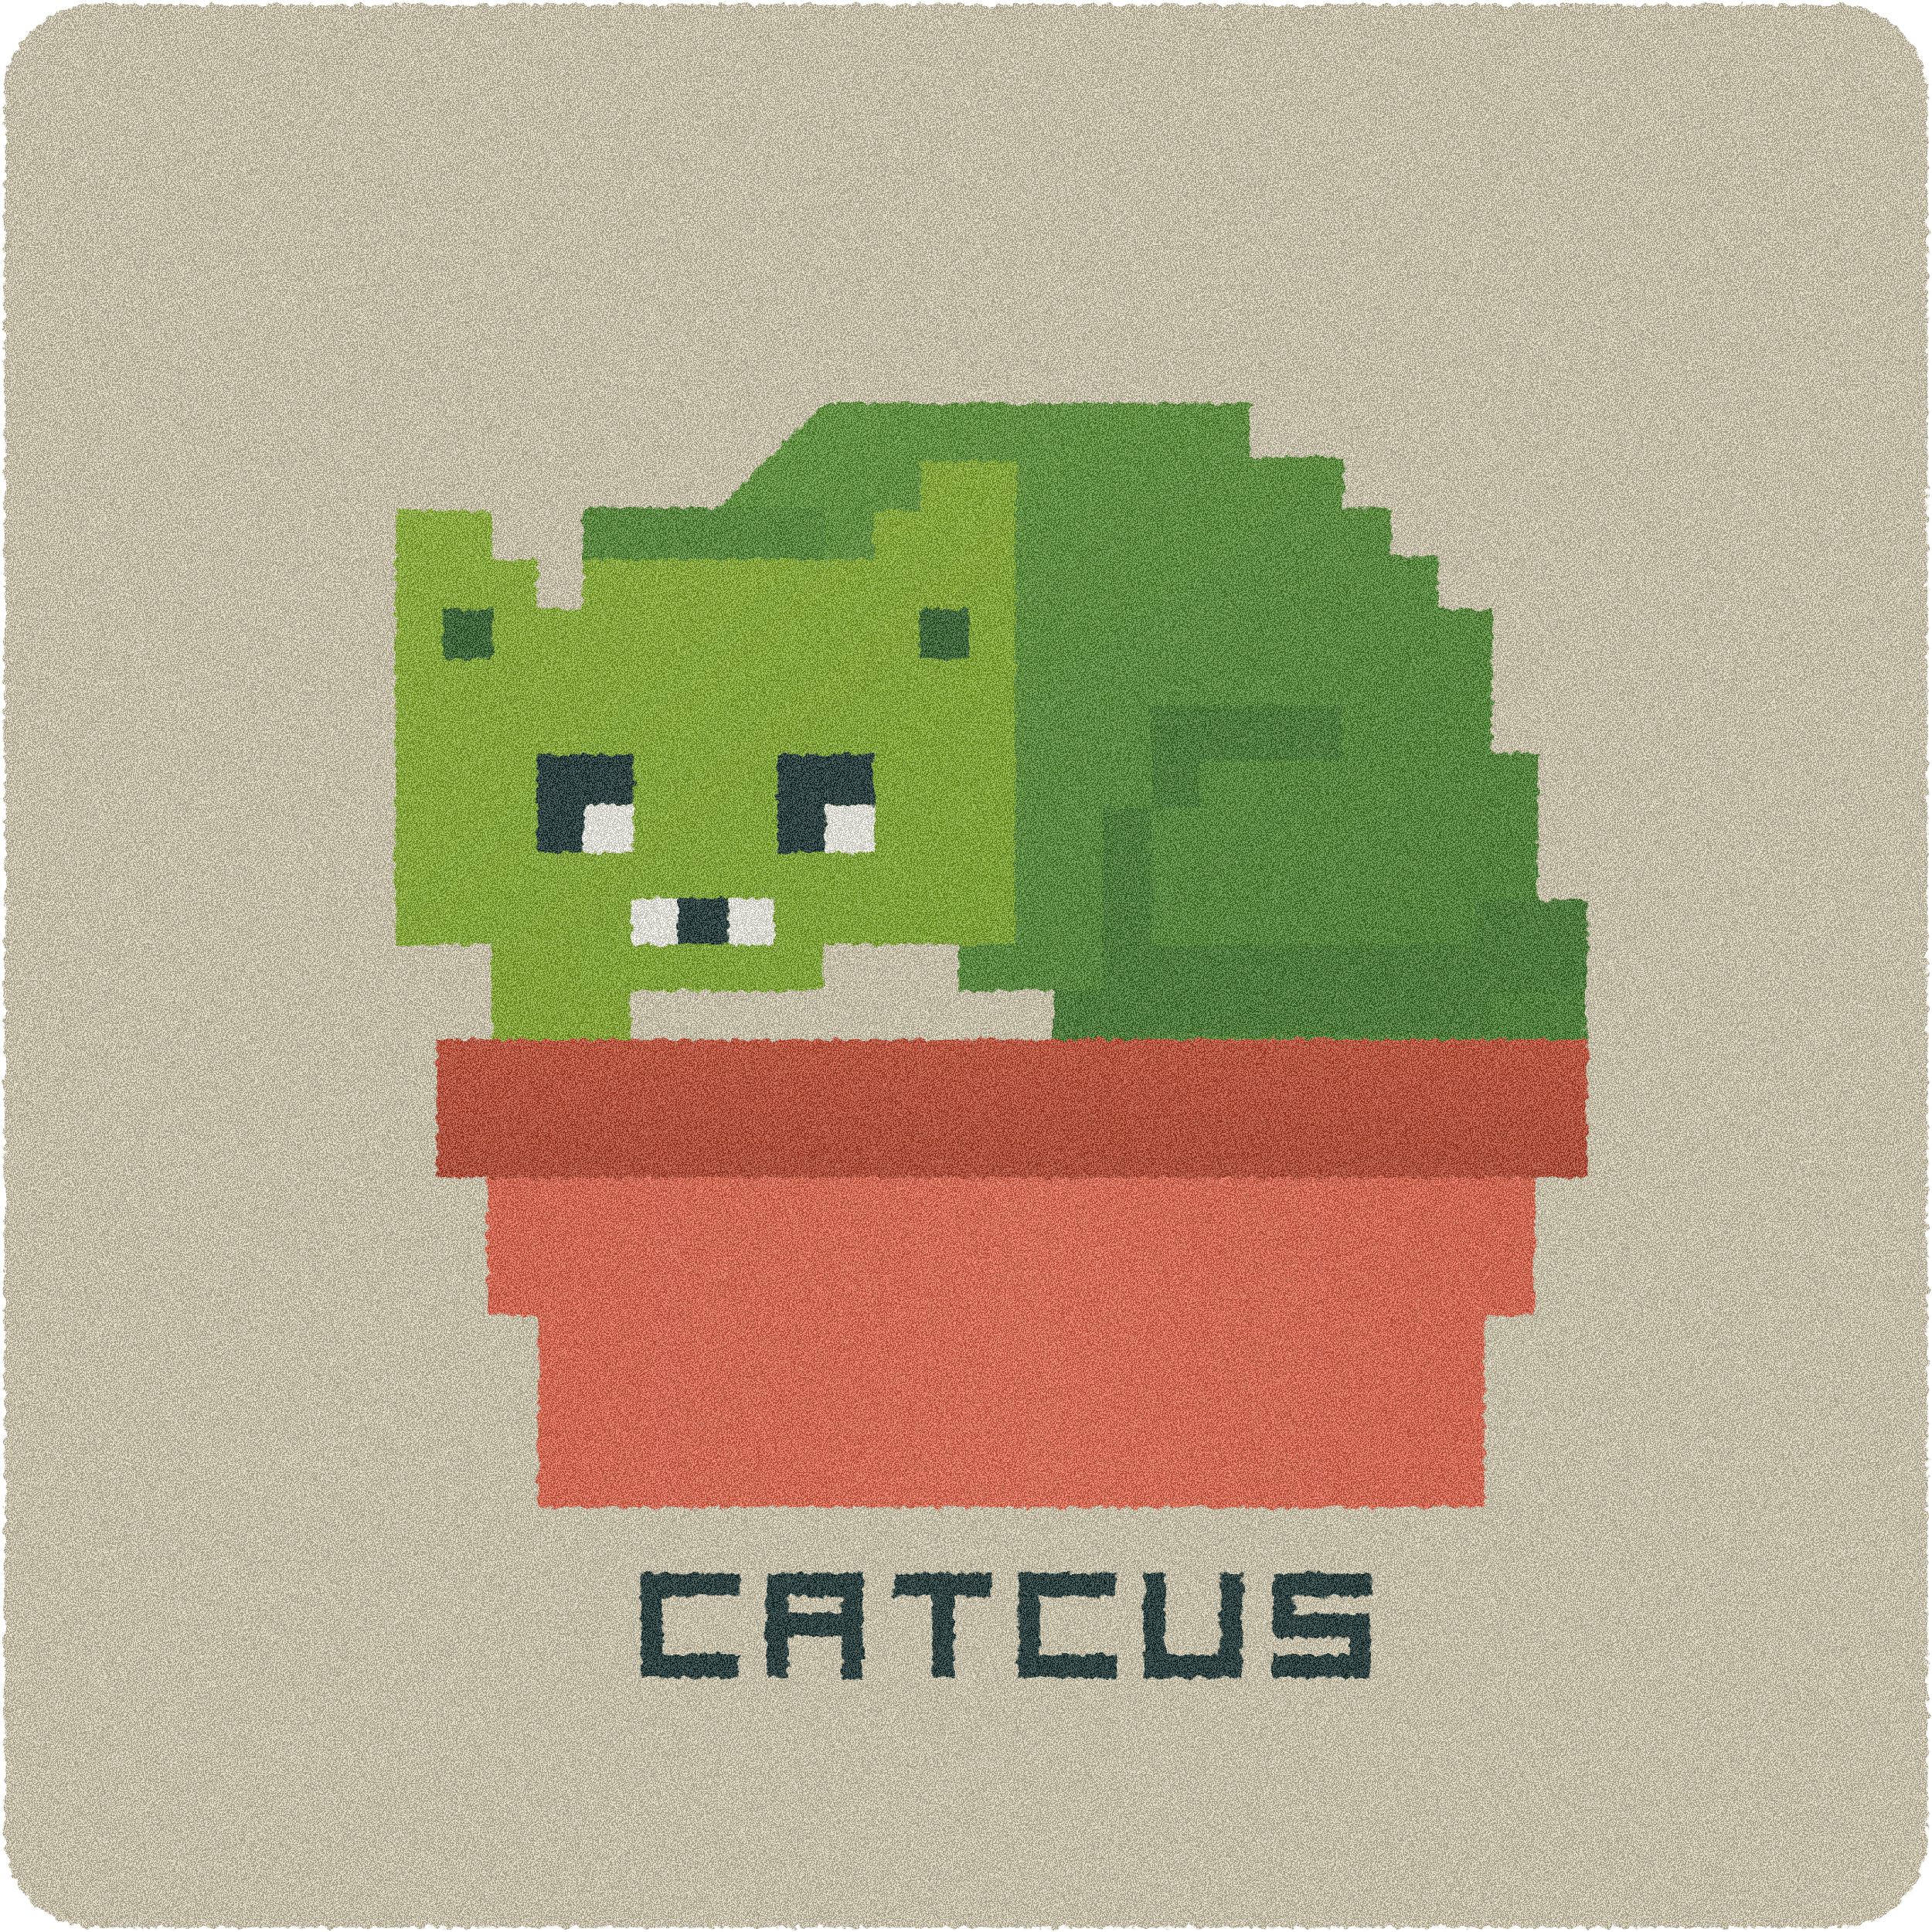
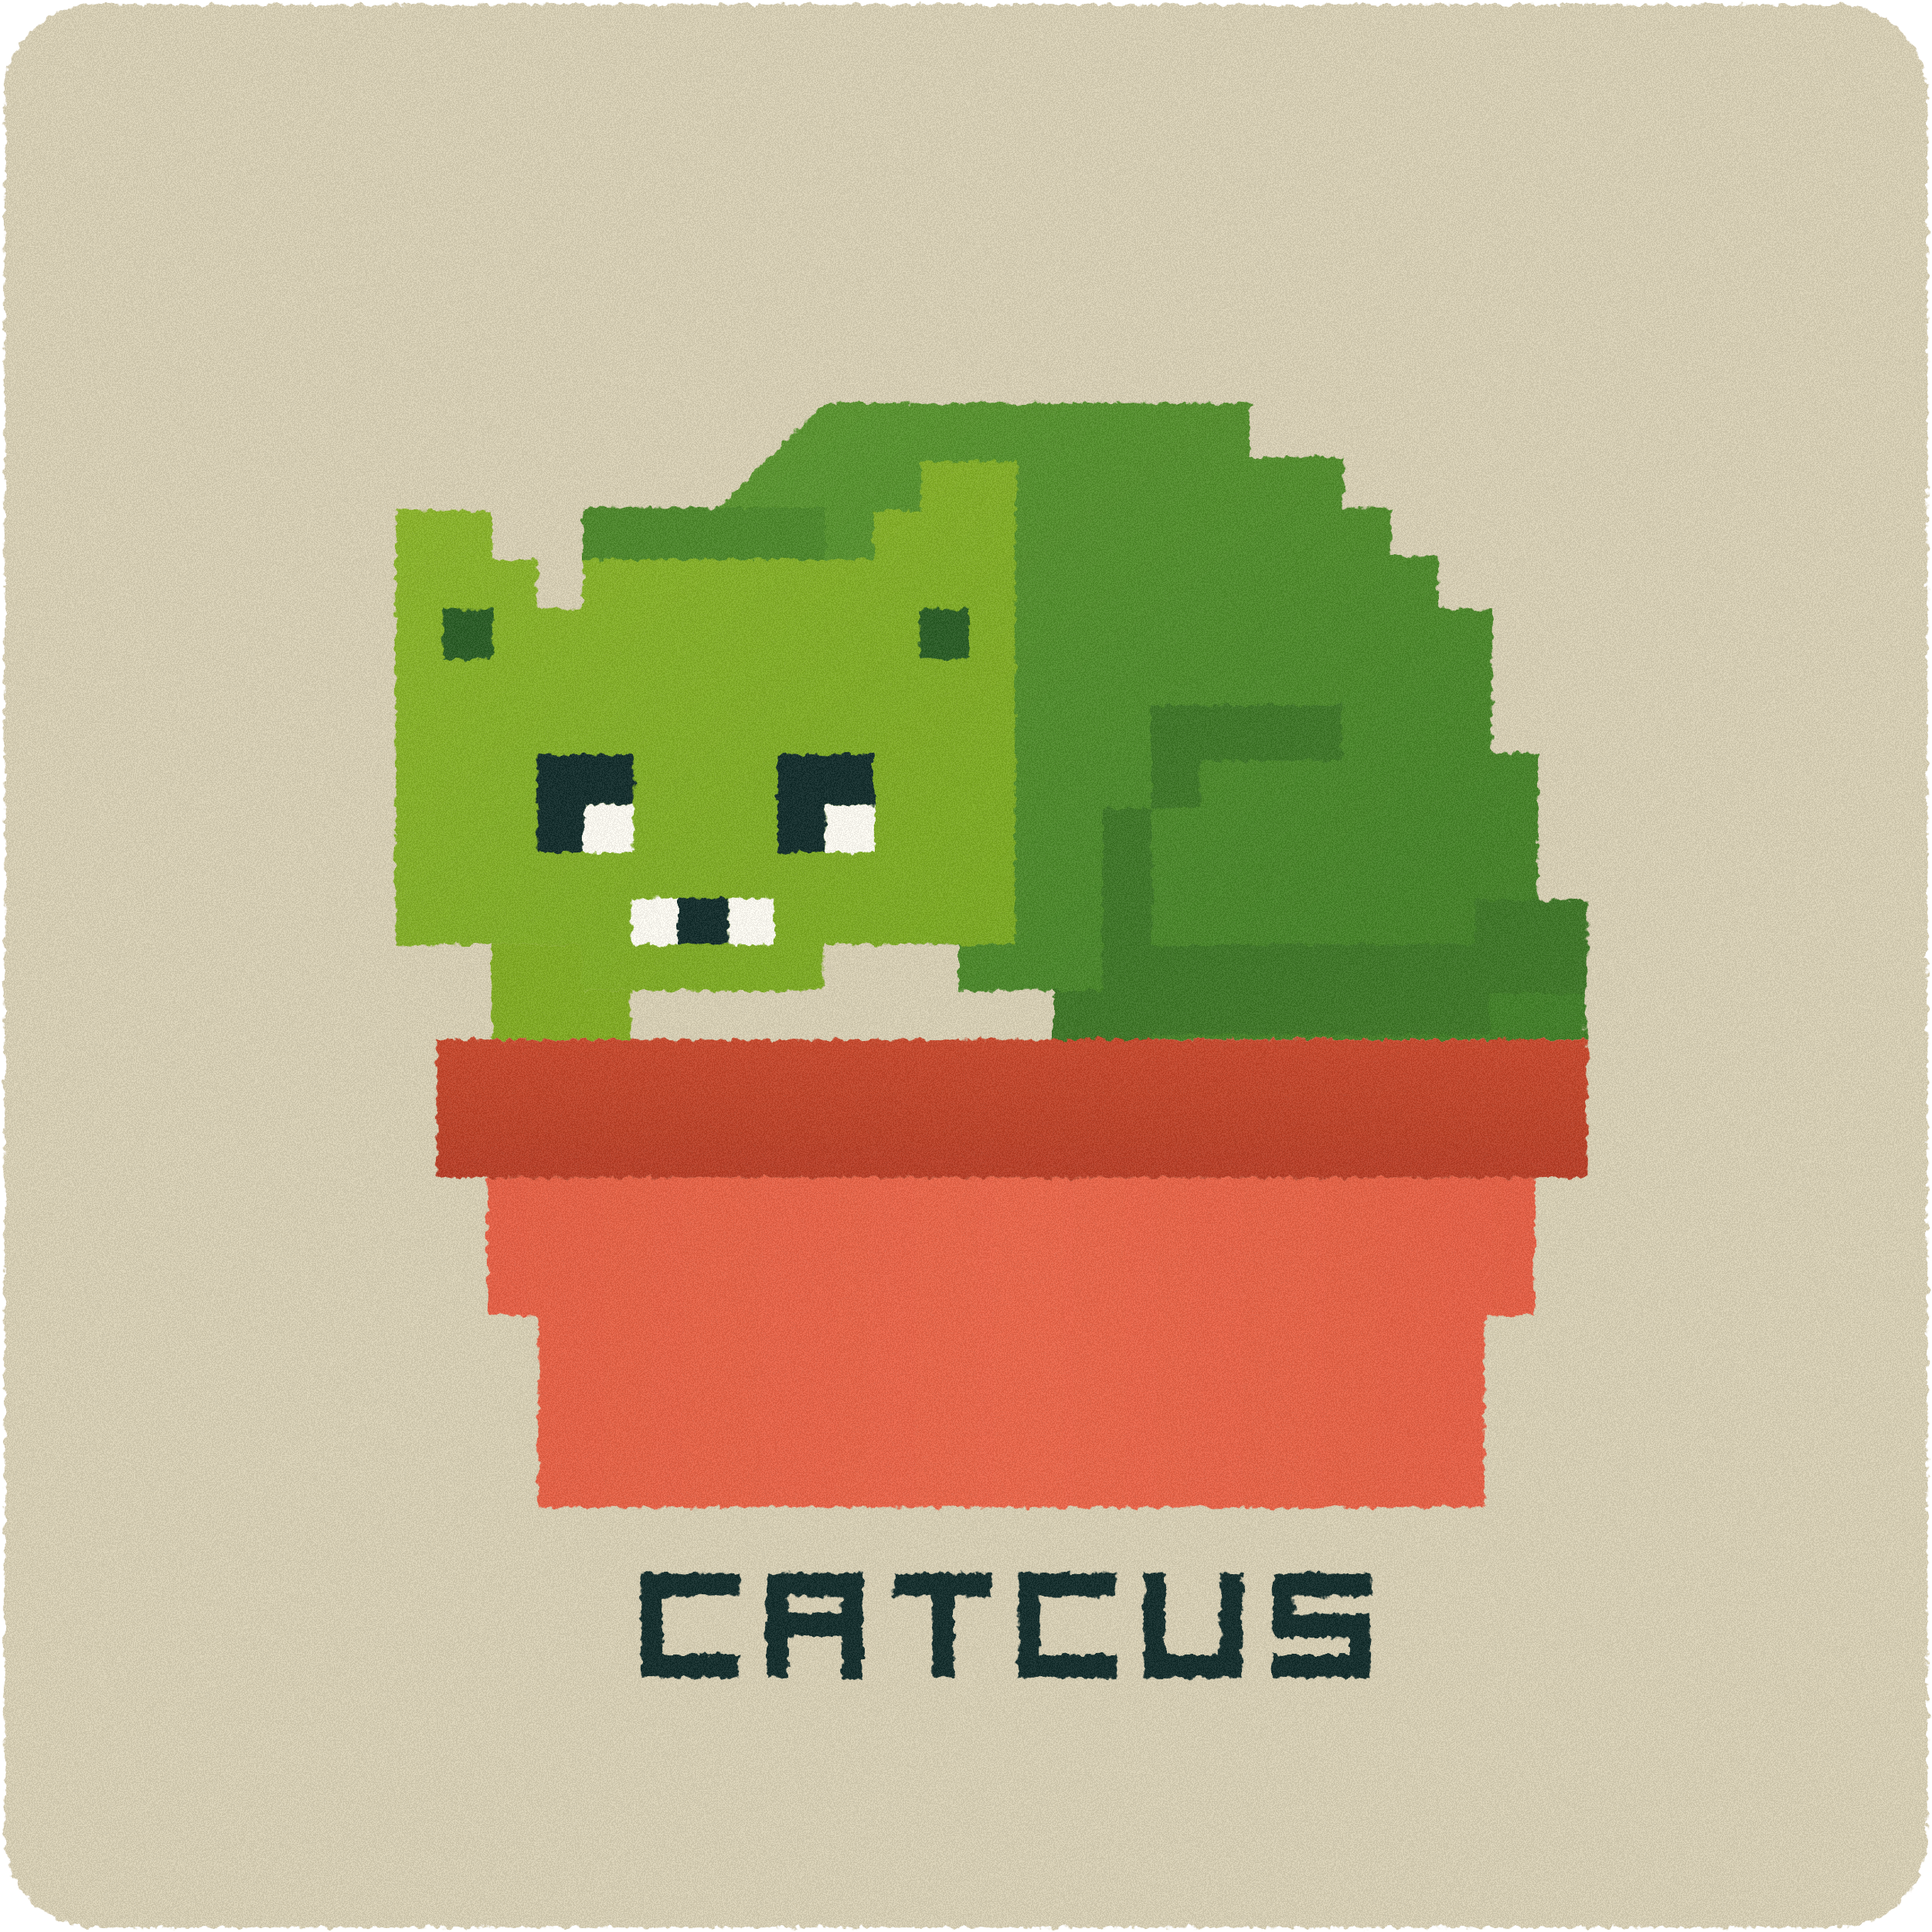
<svg xmlns="http://www.w3.org/2000/svg" width="854" height="854" viewBox="0 0 854 854" fill="none">
  <g id="Main Logo" data-node-id="27:238" filter="url(#filter0_gn_27_238)">
    <path d="M2 42C2 19.909 19.909 2 42 2H812C834.091 2 852 19.909 852 42V812C852 834.091 834.091 852 812 852H42C19.909 852 2 834.091 2 812V42Z" fill="#DBD2B6" />
    <path d="M364.64 178.236H552.399V201.96H593.746V224.329H614.759V246.019H635.772V269.065H659.496V332.781H679.831V417.51H700.844V459.536H679.831V481.227H658.818V459.536H509.018V481.227H465.636V437.845H423.611V417.51H402.598V396.498H381.585V375.485H360.573V269.065H317.869V246.697H296.856V224.329H317.869L364.64 178.236Z" fill="url(#paint0_linear_27_238)" />
    <path d="M257.542 224.329H364.64V269.065H257.542V224.329Z" fill="#4B8829" />
    <path d="M509.018 311.769H593.069V336.171H530.708V357.183H509.018V418.188H487.327V357.183H509.018V311.769ZM487.327 417.51H658.14V457.502H487.327V417.51ZM652.04 397.853H701.522V439.201H652.04V397.853ZM465.636 437.845H509.018L509.018 481.227H465.636V437.845Z" fill="#3C7624" />
    <path d="M174.847 225.684H217.55V247.375H237.207V269.065H257.542L257.542 247.375H386.33V225.684H407.343V203.994H449.368V225.684H448.691V417.51H363.962V437.845H257.542V417.51H174.847V225.684Z" fill="url(#paint1_linear_27_238)" />
    <path d="M217.55 417.51L257.542 417.51V437.845L278.555 437.845V459.536H217.55V417.51Z" fill="#81AD20" />
    <path d="M195.86 269.065H217.55V291.434H195.86V269.065ZM406.665 269.065H428.356V291.434H406.665V269.065Z" fill="#275B22" />
    <path d="M237.207 333.459H279.911V355.828H258.22V376.841H237.207V333.459ZM343.627 333.459H386.33V355.828H364.64V376.841H343.627V333.459ZM299.568 397.175H321.936V417.51H299.568V397.175Z" fill="#102B2A" />
    <path d="M258.22 355.828H279.911L279.911 376.84L258.22 376.841V355.828ZM364.64 355.828H386.33L386.33 376.84L364.64 376.841V355.828ZM279.233 397.175L299.568 397.175V417.51L279.233 417.51V397.175ZM321.936 397.175L342.271 397.175V417.51L321.936 417.51V397.175Z" fill="#FFFDF4" />
    <path d="M193.148 459.536H701.522V520.541H193.148V459.536Z" fill="url(#paint2_linear_27_238)" />
    <path d="M215.517 520.541H678.475V581.545H656.107V666.274H237.885V581.545H215.517V520.541Z" fill="url(#paint3_linear_27_238)" />
    <path d="M283.3 695.421H326.681V705.589H292.789V731.346H326.681V741.514H283.3V695.421Z" fill="#102B2A" />
    <path d="M338.882 695.421H381.585V741.514H372.096V723.212H348.372V741.514H338.882V695.421ZM348.372 705.589V713.045H372.096V705.589H348.372Z" fill="#102B2A" />
    <path d="M395.142 695.421H438.523V705.589H421.577V741.514H412.088V705.589H395.142V695.421Z" fill="#102B2A" />
    <path d="M450.046 695.421H493.427V705.589H459.536V731.346H493.427V741.514H450.046V695.421Z" fill="#102B2A" />
    <path d="M505.628 695.421H515.118V731.346H539.52V695.421H549.01V741.514H505.628V695.421Z" fill="#102B2A" />
    <path d="M562.566 695.421H605.947V705.589H572.056V713.722H605.947V741.514H562.566V731.346H596.458V723.89H562.566V695.421Z" fill="#102B2A" />
  </g>
  <defs>
    <filter id="filter0_gn_27_238" x="0" y="0" width="854" height="854" filterUnits="userSpaceOnUse" color-interpolation-filters="sRGB">
      <feFlood flood-opacity="0" result="BackgroundImageFix" />
      <feBlend mode="normal" in="SourceGraphic" in2="BackgroundImageFix" result="shape" />
      <feTurbulence type="fractalNoise" baseFrequency="0.25 0.25" numOctaves="3" seed="9505" />
      <feDisplacementMap in="shape" scale="4" xChannelSelector="R" yChannelSelector="G" result="displacedImage" width="100%" height="100%" />
      <feMerge result="effect1_texture_27_238">
        <feMergeNode in="displacedImage" />
      </feMerge>
      <feTurbulence type="fractalNoise" baseFrequency="2 2" stitchTiles="stitch" numOctaves="3" result="noise" seed="8415" />
      <feColorMatrix in="noise" type="luminanceToAlpha" result="alphaNoise" />
      <feComponentTransfer in="alphaNoise" result="coloredNoise1">
        <feFuncA type="discrete" tableValues="1 1 1 1 1 1 1 1 1 1 1 1 1 1 1 1 1 1 1 1 1 1 1 1 1 1 1 1 1 1 1 1 1 1 1 1 1 1 1 1 1 1 1 1 1 1 1 1 1 1 1 0 0 0 0 0 0 0 0 0 0 0 0 0 0 0 0 0 0 0 0 0 0 0 0 0 0 0 0 0 0 0 0 0 0 0 0 0 0 0 0 0 0 0 0 0 0 0 0 0 " />
      </feComponentTransfer>
      <feComposite operator="in" in2="effect1_texture_27_238" in="coloredNoise1" result="noise1Clipped" />
      <feComponentTransfer in="alphaNoise" result="coloredNoise2">
        <feFuncA type="discrete" tableValues="0 0 0 0 0 0 0 0 0 0 0 0 0 0 0 0 0 0 0 0 0 0 0 0 0 0 0 0 0 0 0 0 0 0 0 0 0 0 0 0 0 0 0 0 0 0 0 0 0 1 1 1 1 1 1 1 1 1 1 1 1 1 1 1 1 1 1 1 1 1 1 1 1 1 1 1 1 1 1 1 1 1 1 1 1 1 1 1 1 1 1 1 1 1 1 1 1 1 1 1 " />
      </feComponentTransfer>
      <feComposite operator="in" in2="effect1_texture_27_238" in="coloredNoise2" result="noise2Clipped" />
-       <feFlood flood-color="rgba(0, 0, 0, 0.25)" result="color1Flood" />
+       <feFlood flood-color="rgba(0, 0, 0, 0.07)" result="color1Flood" />
      <feComposite operator="in" in2="noise1Clipped" in="color1Flood" result="color1" />
-       <feFlood flood-color="rgba(255, 255, 255, 0.25)" result="color2Flood" />
+       <feFlood flood-color="rgba(255, 255, 255, 0.07)" result="color2Flood" />
      <feComposite operator="in" in2="noise2Clipped" in="color2Flood" result="color2" />
      <feMerge result="effect2_noise_27_238">
        <feMergeNode in="effect1_texture_27_238" />
        <feMergeNode in="color1" />
        <feMergeNode in="color2" />
      </feMerge>
    </filter>
    <linearGradient id="paint0_linear_27_238" x1="296.856" y1="178.236" x2="587.727" y2="566.064" gradientUnits="userSpaceOnUse">
      <stop stop-color="#5B982E" />
      <stop offset="1" stop-color="#3D7C24" />
    </linearGradient>
    <linearGradient id="paint1_linear_27_238" x1="174.847" y1="203.994" x2="405.724" y2="475.024" gradientUnits="userSpaceOnUse">
      <stop stop-color="#8BB629" />
      <stop offset="1" stop-color="#79A91F" />
    </linearGradient>
    <linearGradient id="paint2_linear_27_238" x1="193.148" y1="459.536" x2="193.148" y2="520.541" gradientUnits="userSpaceOnUse">
      <stop stop-color="#C9472B" />
      <stop offset="1" stop-color="#B93C24" />
    </linearGradient>
    <linearGradient id="paint3_linear_27_238" x1="215.517" y1="520.54" x2="678.475" y2="520.54" gradientUnits="userSpaceOnUse">
      <stop stop-color="#E85E43" />
      <stop offset="0.52" stop-color="#ED6548" />
      <stop offset="1" stop-color="#E75D42" />
    </linearGradient>
  </defs>
</svg>
